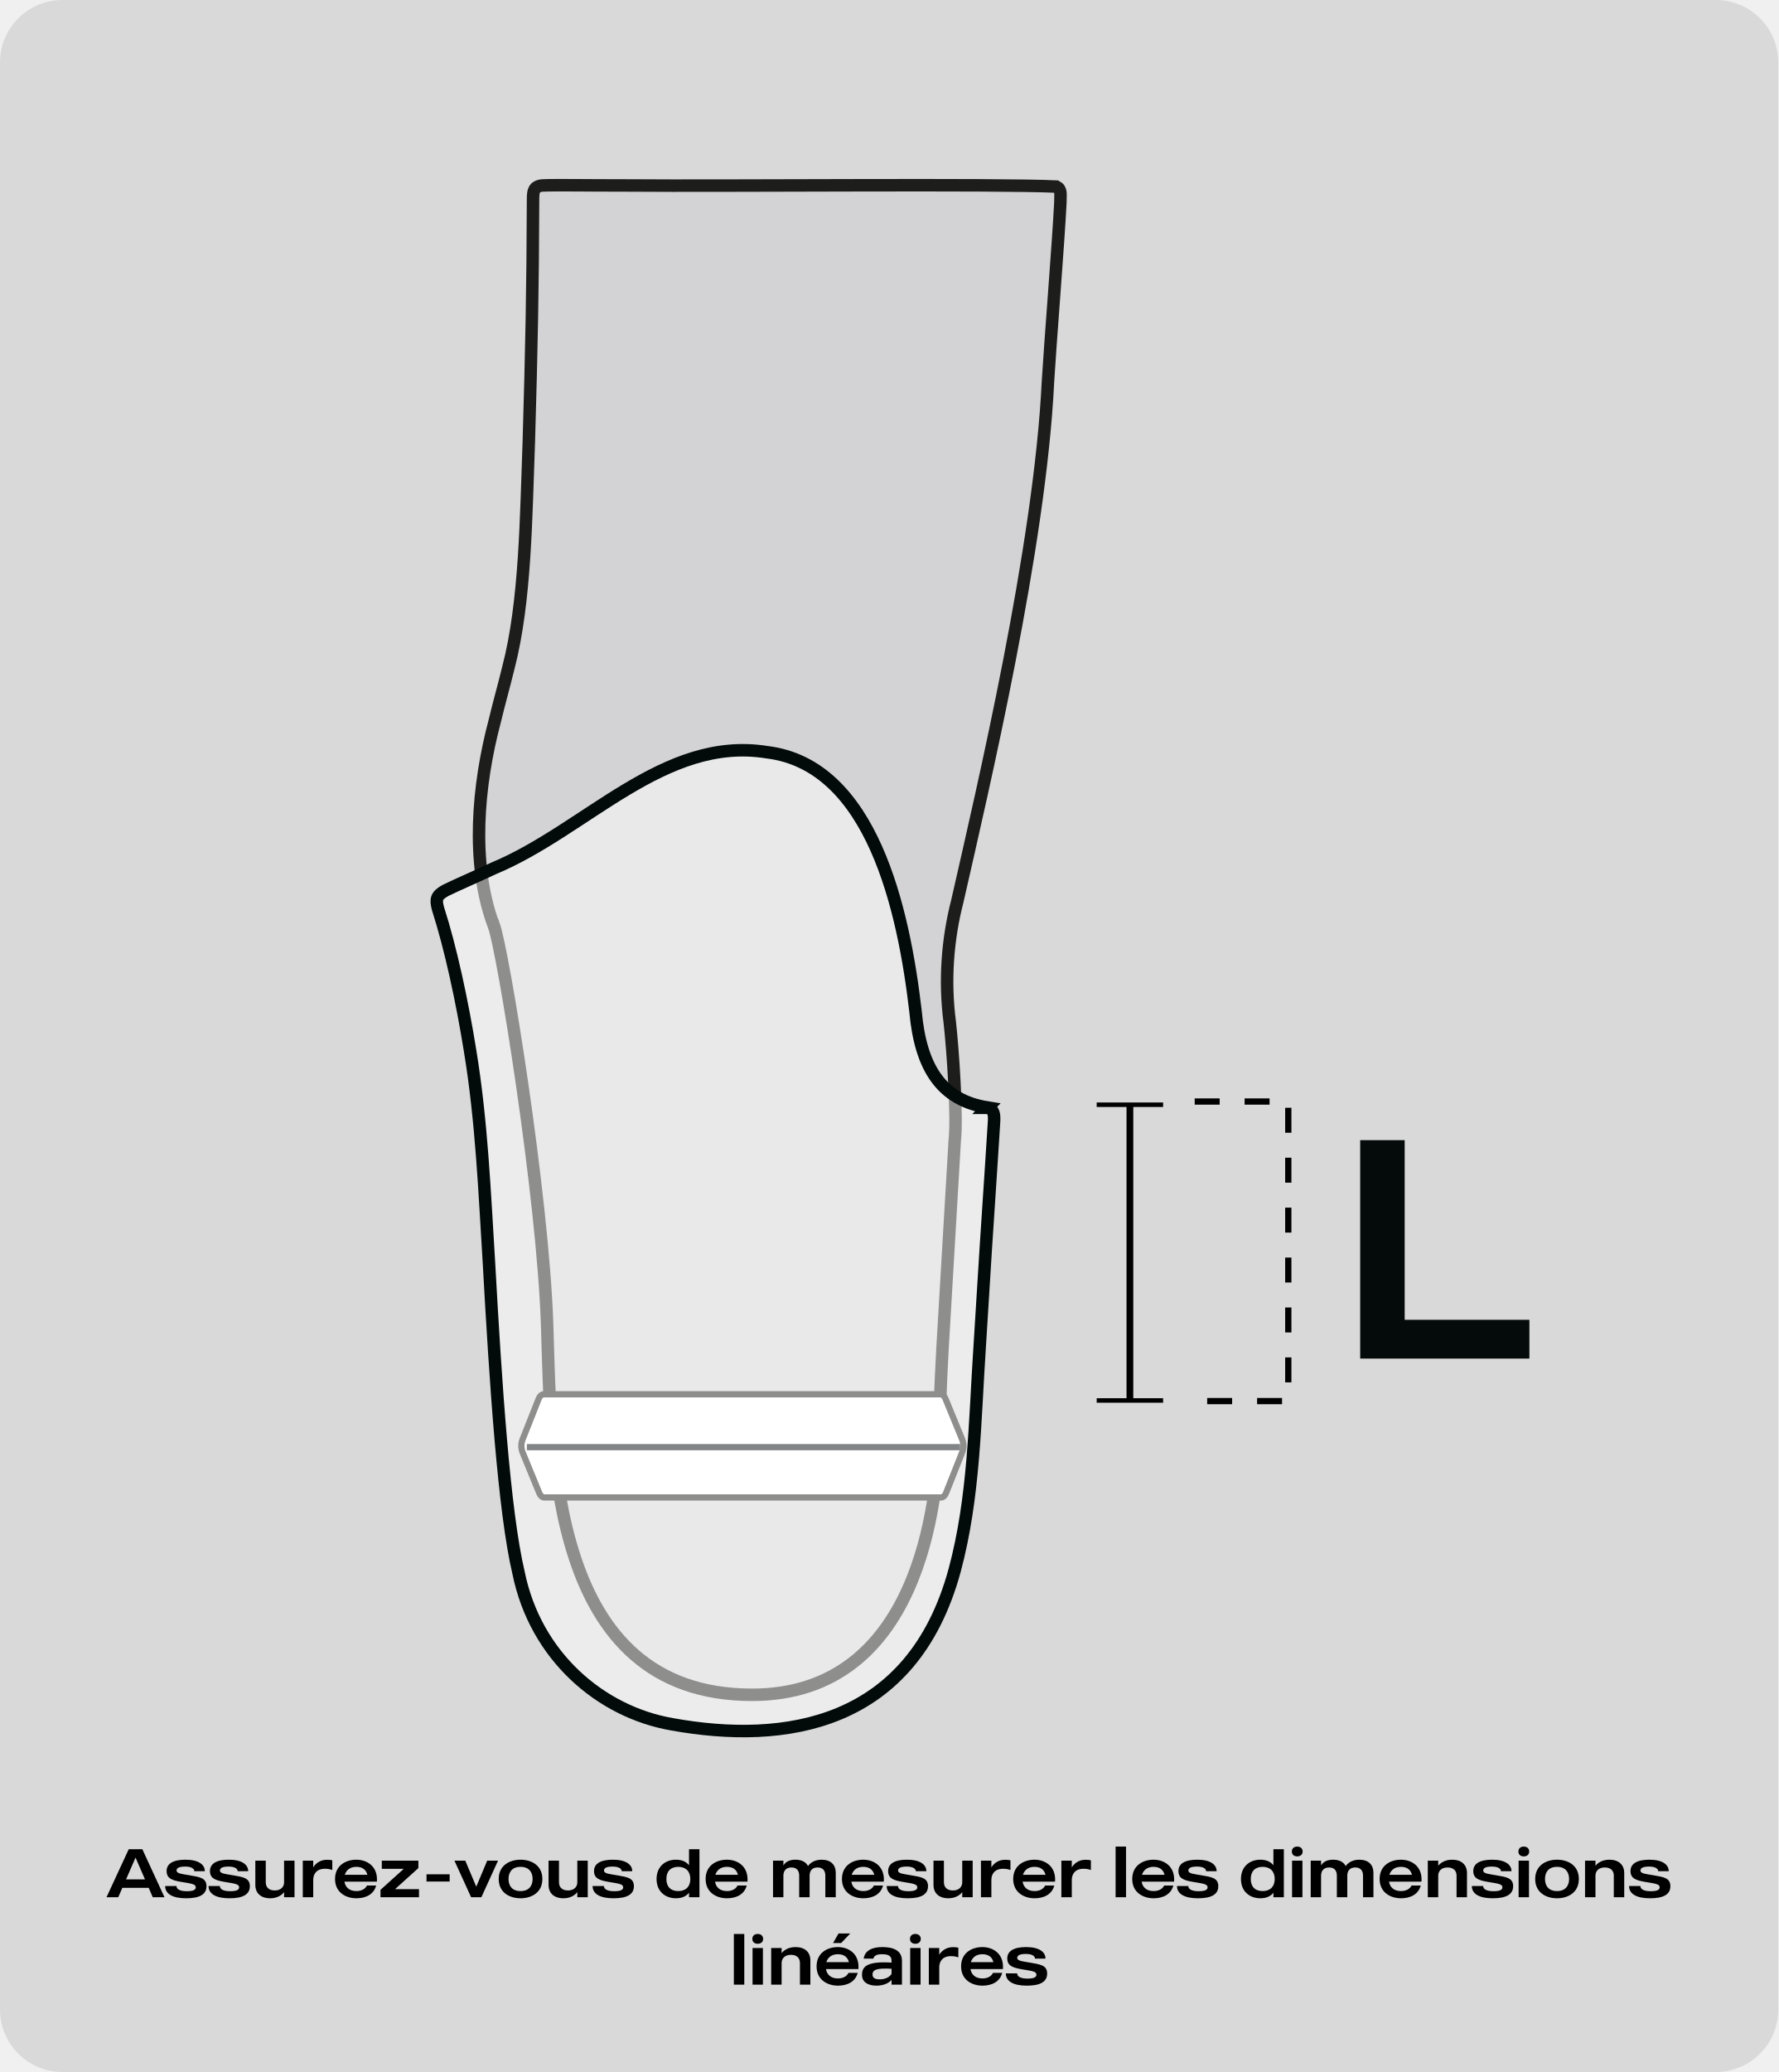
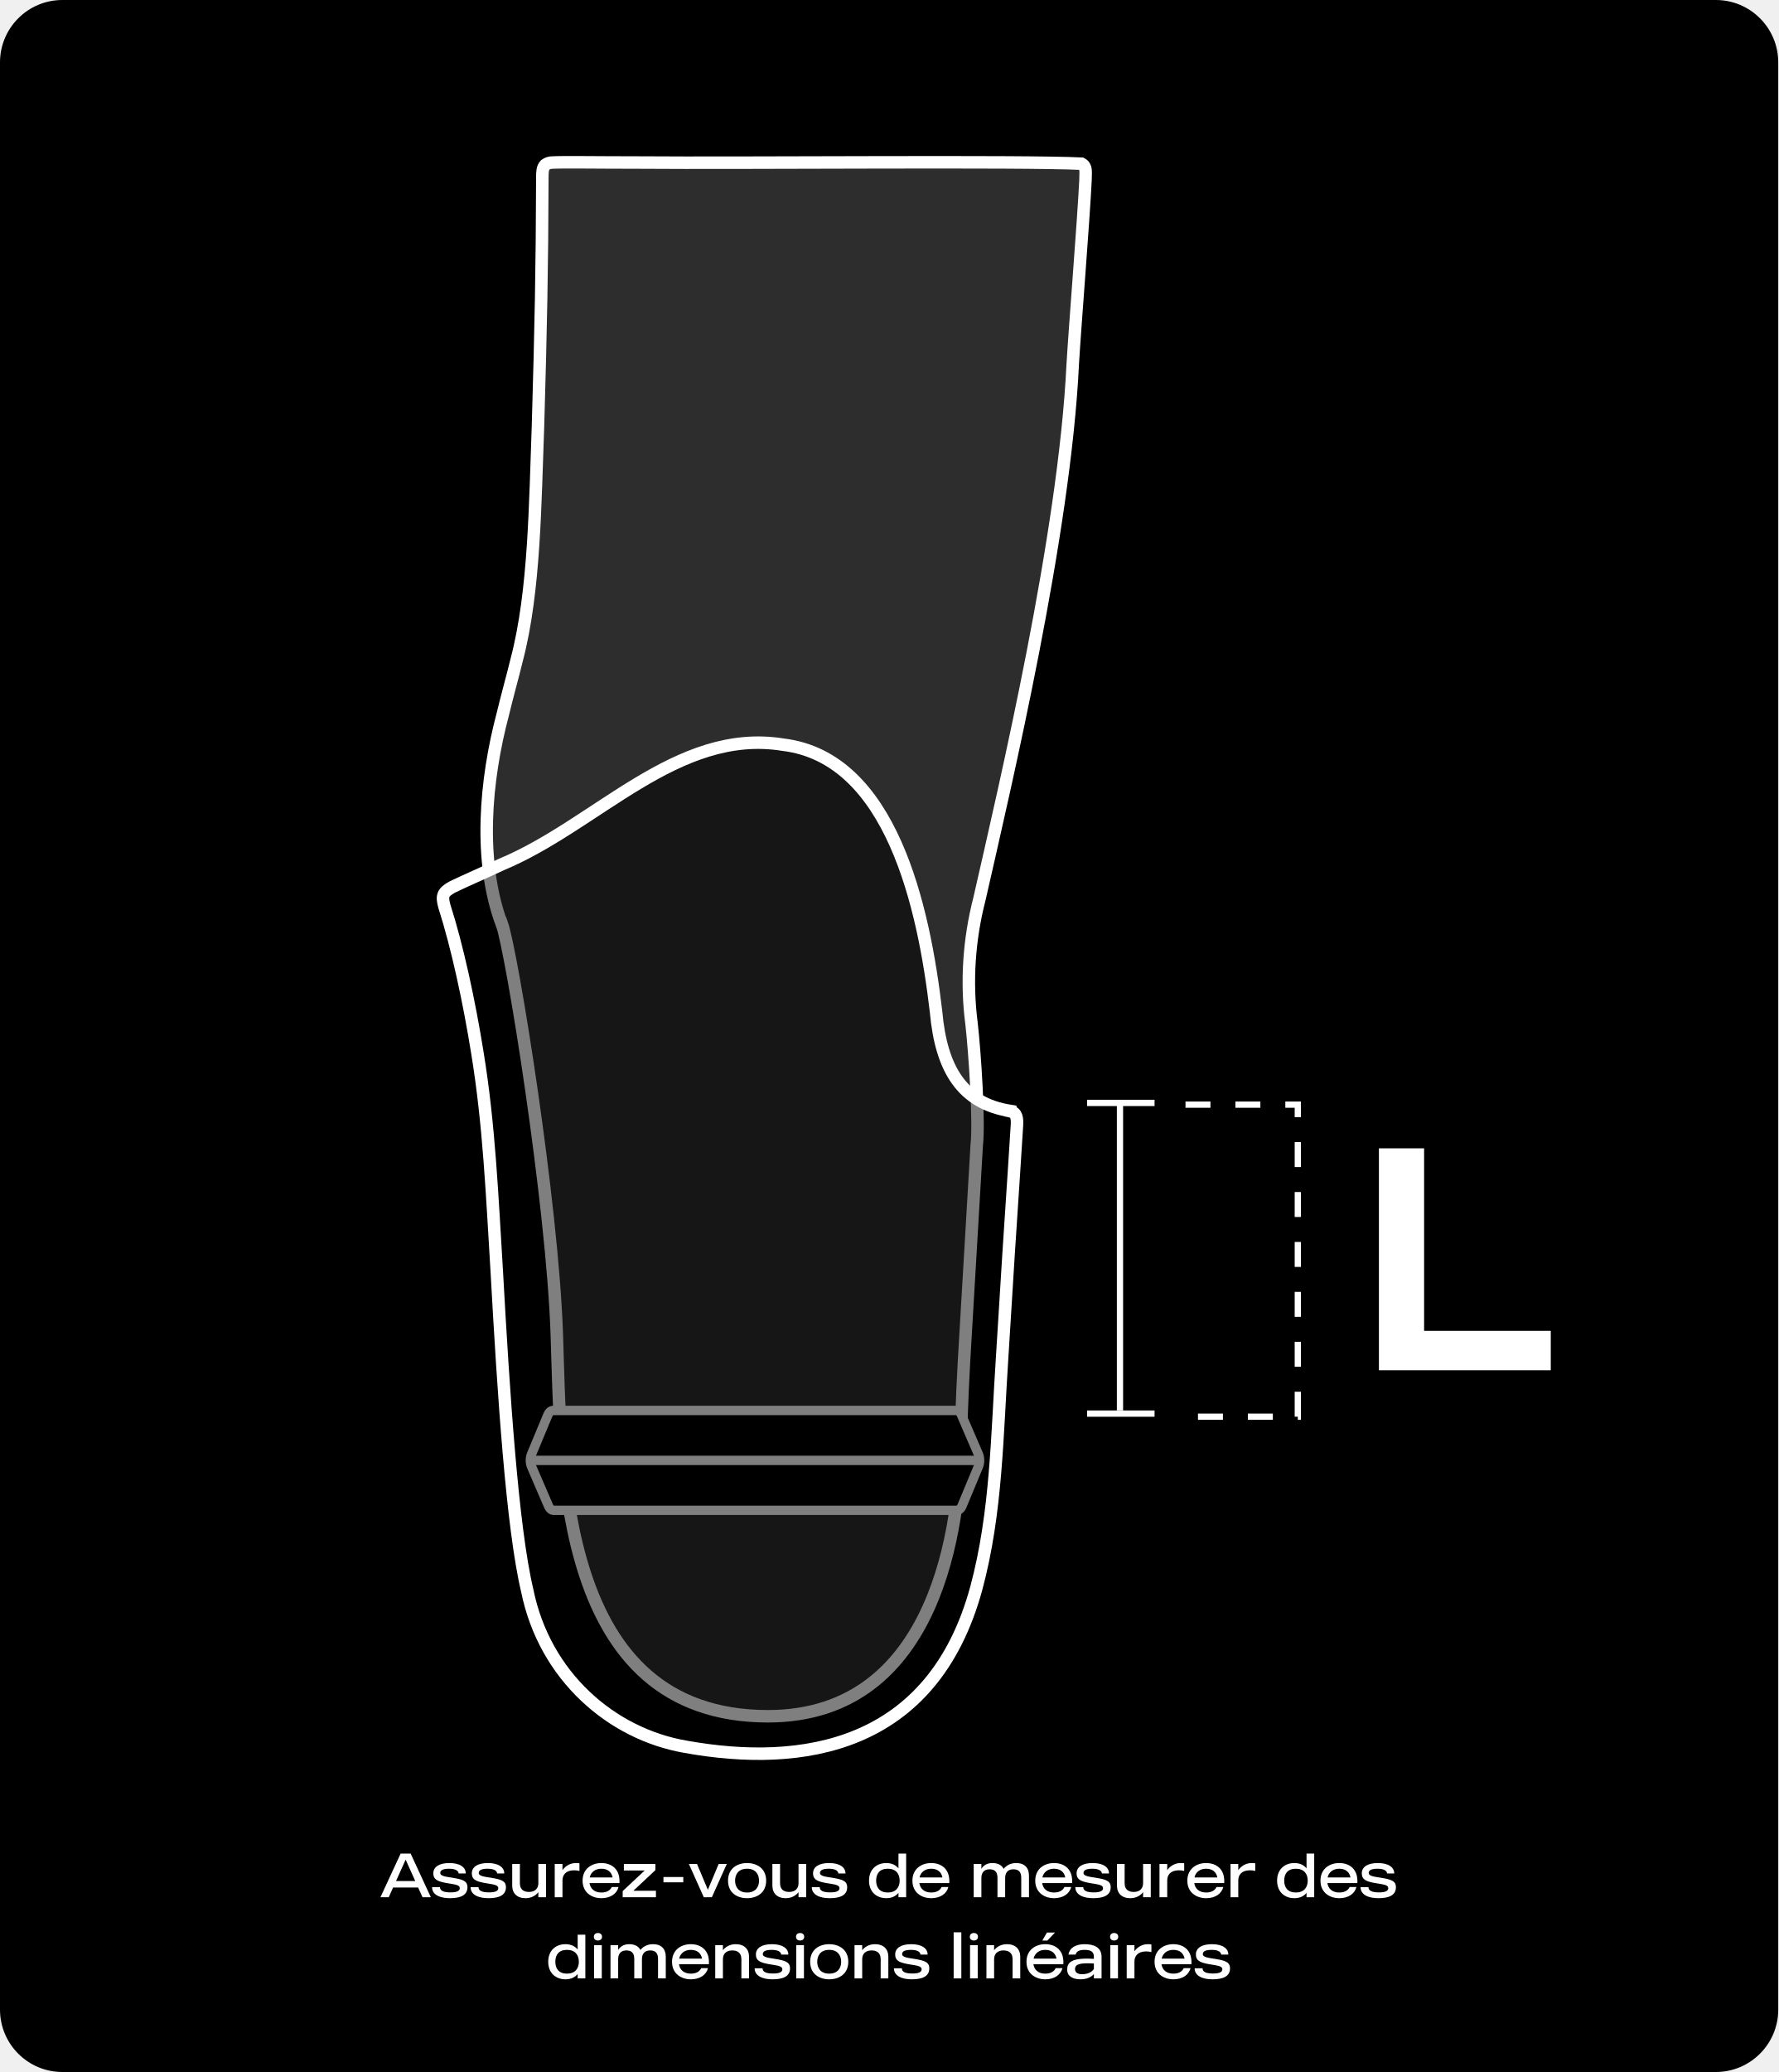
<svg xmlns="http://www.w3.org/2000/svg" width="285" height="332" viewBox="0 0 285 332" fill="none">
-   <rect width="285" height="332" rx="10" fill="#D9D9D9" />
-   <path d="M79.069 148.139C75.46 138.274 76.543 125.887 79.295 115.527C79.972 112.689 80.784 109.851 81.461 107.058C84.258 96.382 84.303 82.599 84.755 70.752C85.206 55.121 85.386 46.563 85.431 32.013C85.431 31.292 85.431 30.527 85.883 30.076C86.199 29.851 86.56 29.716 87.011 29.716C88.951 29.626 93.824 29.716 100.412 29.716C116.836 29.851 160.199 29.446 169.313 29.896C170.171 30.346 169.945 31.112 169.945 32.509C169.629 38.86 168.321 55.031 167.96 61.112C166.696 87.599 157.536 126.337 153.43 144.401C151.851 150.527 151.355 157.193 152.212 163.725C152.753 168.5 153.43 179.13 153.024 182.644L151.31 211.743C150.949 217.689 150.633 223.635 150.543 229.581C150.317 240.617 147.339 271.563 120.536 271.563C87.913 271.563 88.365 232.779 87.688 212.238C87.011 191.653 80.694 152.554 79.115 148.139H79.069Z" fill="#D3D3D5" stroke="#1D1D1B" stroke-width="2" stroke-miterlimit="10" />
-   <path d="M245.118 217.689H218V182.689H225.129V211.473H245.118V217.689Z" fill="#050A0A" />
-   <path d="M181.632 177.014H180.549V224.401H181.632V177.014Z" fill="black" />
-   <path d="M186.414 224.039H175.766V224.76H186.414V224.039Z" fill="black" />
-   <path d="M186.414 176.652H175.766V177.373H186.414V176.652Z" fill="black" />
-   <path d="M191.475 176.5H206.475V224.5H191.976" stroke="black" stroke-miterlimit="9.999" stroke-dasharray="4 4" />
-   <path d="M150.724 223.41H87.147C86.831 223.41 86.515 223.68 86.335 224.131L83.763 230.617C83.492 231.248 83.492 232.104 83.763 232.734L86.425 239.221C86.605 239.671 86.921 239.942 87.237 239.942H150.814C151.13 239.942 151.446 239.671 151.626 239.221L154.198 232.734C154.469 232.104 154.469 231.248 154.198 230.617L151.536 224.131C151.355 223.68 151.039 223.41 150.724 223.41Z" fill="white" stroke="#1D1D1B" stroke-miterlimit="10" />
-   <path d="M84.439 231.879H153.882" stroke="#020A0A" stroke-miterlimit="10" />
-   <path d="M158.283 177.463C150.883 176.291 147.544 171.111 146.732 162.057C144.837 145.796 139.783 122.553 122.907 120.526C106.393 117.868 93.939 132.958 79.139 139.129C76.657 140.3 73.409 141.697 71.468 142.643C69.889 143.499 69.799 144.084 70.205 145.616C72.236 151.922 74.085 160.526 75.349 168.408C77.199 179.67 77.65 190.796 78.372 202.463C79.41 221.156 80.763 242.147 83.11 252.012C85.817 265.345 96.24 274.309 107.746 276.291C125.795 279.535 146.19 276.607 153.004 251.607C156.162 239.85 156.207 227.868 157.02 215.706C157.335 210.481 157.696 205.03 158.012 199.76C158.644 189.985 159.14 182.868 159.321 179.67C159.366 178.634 159.321 177.733 158.283 177.508H158.238L158.283 177.463Z" fill="white" fill-opacity="0.5" stroke="#020A0A" stroke-width="2" stroke-miterlimit="10" />
-   <path d="M24.483 304L23.834 302.493H19.61L18.95 304H17.069L20.633 296.3H22.811L26.364 304H24.483ZM20.204 301.14H23.24L21.722 297.642L20.204 301.14ZM30.321 300.469C31.971 300.755 33.093 300.876 33.093 302.229C33.093 303.571 31.949 304.165 29.826 304.165C27.758 304.165 26.471 303.516 26.471 302.196H28.286C28.286 302.779 28.979 303.032 29.936 303.032C30.882 303.032 31.377 302.856 31.377 302.405C31.377 301.877 30.651 301.811 29.089 301.547C27.538 301.294 26.702 300.964 26.702 299.798C26.702 298.621 27.747 297.983 29.727 297.983C31.795 297.983 32.829 298.753 32.829 299.831H31.146C31.146 299.457 30.717 299.083 29.705 299.083C28.792 299.083 28.297 299.27 28.297 299.721C28.297 300.227 29.276 300.282 30.321 300.469ZM37.271 300.469C38.921 300.755 40.043 300.876 40.043 302.229C40.043 303.571 38.899 304.165 36.776 304.165C34.708 304.165 33.421 303.516 33.421 302.196H35.236C35.236 302.779 35.929 303.032 36.886 303.032C37.832 303.032 38.327 302.856 38.327 302.405C38.327 301.877 37.601 301.811 36.039 301.547C34.488 301.294 33.652 300.964 33.652 299.798C33.652 298.621 34.697 297.983 36.677 297.983C38.745 297.983 39.779 298.753 39.779 299.831H38.096C38.096 299.457 37.667 299.083 36.655 299.083C35.742 299.083 35.247 299.27 35.247 299.721C35.247 300.227 36.226 300.282 37.271 300.469ZM43.308 304.165C41.801 304.165 40.921 303.34 40.921 302.02V298.137H42.593V301.602C42.593 302.306 43 302.911 44.034 302.911C45.068 302.911 45.53 302.284 45.53 301.602V298.137H47.202V304H45.53V303.175C45.277 303.527 44.562 304.165 43.308 304.165ZM52.388 297.994C52.773 297.994 53.059 298.027 53.257 298.082V299.622H53.202C52.993 299.534 52.597 299.435 52.091 299.435C50.705 299.435 50.199 300.304 50.199 301.217V304H48.527V298.137H50.199V299.215C50.441 298.797 51.134 297.994 52.388 297.994ZM60.407 301.503H55.204C55.336 302.306 55.897 303.01 57.118 303.01C58.009 303.01 58.581 302.614 58.812 302.119H60.286C59.901 303.582 58.57 304.165 57.118 304.165C55.446 304.165 53.697 303.241 53.697 301.074C53.697 298.907 55.424 297.983 57.107 297.983C58.812 297.983 60.583 299.028 60.407 301.503ZM57.107 299.127C56.062 299.127 55.479 299.699 55.259 300.403H58.878C58.702 299.699 58.207 299.127 57.107 299.127ZM63.315 302.702H67.153V304H60.983V302.812L64.712 299.446H61.191V298.137H67.055V299.325L63.315 302.702ZM68.359 300.326H72.066V301.481H68.359V300.326ZM78.081 298.137H79.819L77.146 304H75.507L72.834 298.137H74.572L76.332 302.306L78.081 298.137ZM83.427 297.983C85.143 297.983 86.925 298.863 86.925 301.074C86.925 303.285 85.143 304.165 83.427 304.165C81.722 304.165 79.929 303.285 79.929 301.074C79.929 298.863 81.722 297.983 83.427 297.983ZM83.427 303.01C84.835 303.01 85.363 302.097 85.363 301.074C85.363 300.04 84.835 299.127 83.427 299.127C82.019 299.127 81.502 300.04 81.502 301.074C81.502 302.097 82.019 303.01 83.427 303.01ZM90.305 304.165C88.798 304.165 87.918 303.34 87.918 302.02V298.137H89.59V301.602C89.59 302.306 89.997 302.911 91.031 302.911C92.065 302.911 92.527 302.284 92.527 301.602V298.137H94.199V304H92.527V303.175C92.274 303.527 91.559 304.165 90.305 304.165ZM98.824 300.469C100.474 300.755 101.596 300.876 101.596 302.229C101.596 303.571 100.452 304.165 98.329 304.165C96.261 304.165 94.974 303.516 94.974 302.196H96.789C96.789 302.779 97.482 303.032 98.439 303.032C99.385 303.032 99.88 302.856 99.88 302.405C99.88 301.877 99.154 301.811 97.592 301.547C96.041 301.294 95.205 300.964 95.205 299.798C95.205 298.621 96.25 297.983 98.23 297.983C100.298 297.983 101.332 298.753 101.332 299.831H99.649C99.649 299.457 99.22 299.083 98.208 299.083C97.295 299.083 96.8 299.27 96.8 299.721C96.8 300.227 97.779 300.282 98.824 300.469ZM110.43 296.3H112.102V304H110.43V303.274C110.001 303.824 109.319 304.165 108.329 304.165C106.624 304.165 105.227 303.065 105.227 301.074C105.227 299.083 106.624 297.983 108.329 297.983C109.319 297.983 110.001 298.324 110.43 298.874V296.3ZM108.703 303.01C109.902 303.01 110.639 302.306 110.639 301.074C110.639 299.842 109.902 299.127 108.703 299.127C107.493 299.127 106.8 299.842 106.8 301.074C106.8 302.306 107.493 303.01 108.703 303.01ZM119.8 301.503H114.597C114.729 302.306 115.29 303.01 116.511 303.01C117.402 303.01 117.974 302.614 118.205 302.119H119.679C119.294 303.582 117.963 304.165 116.511 304.165C114.839 304.165 113.09 303.241 113.09 301.074C113.09 298.907 114.817 297.983 116.5 297.983C118.205 297.983 119.976 299.028 119.8 301.503ZM116.5 299.127C115.455 299.127 114.872 299.699 114.652 300.403H118.271C118.095 299.699 117.6 299.127 116.5 299.127ZM131.66 297.983C133.167 297.983 133.948 298.797 133.948 300.117V304H132.276V300.535C132.276 299.831 131.968 299.226 131.033 299.226C130.098 299.226 129.757 299.842 129.757 300.535V304H128.085V300.535C128.085 299.831 127.777 299.226 126.842 299.226C125.907 299.226 125.555 299.853 125.555 300.535V304H123.894V298.137H125.555V298.907C125.764 298.544 126.27 297.983 127.469 297.983C128.492 297.983 129.174 298.357 129.504 299.006C129.713 298.687 130.373 297.983 131.66 297.983ZM141.65 301.503H136.447C136.579 302.306 137.14 303.01 138.361 303.01C139.252 303.01 139.824 302.614 140.055 302.119H141.529C141.144 303.582 139.813 304.165 138.361 304.165C136.689 304.165 134.94 303.241 134.94 301.074C134.94 298.907 136.667 297.983 138.35 297.983C140.055 297.983 141.826 299.028 141.65 301.503ZM138.35 299.127C137.305 299.127 136.722 299.699 136.502 300.403H140.121C139.945 299.699 139.45 299.127 138.35 299.127ZM145.96 300.469C147.61 300.755 148.732 300.876 148.732 302.229C148.732 303.571 147.588 304.165 145.465 304.165C143.397 304.165 142.11 303.516 142.11 302.196H143.925C143.925 302.779 144.618 303.032 145.575 303.032C146.521 303.032 147.016 302.856 147.016 302.405C147.016 301.877 146.29 301.811 144.728 301.547C143.177 301.294 142.341 300.964 142.341 299.798C142.341 298.621 143.386 297.983 145.366 297.983C147.434 297.983 148.468 298.753 148.468 299.831H146.785C146.785 299.457 146.356 299.083 145.344 299.083C144.431 299.083 143.936 299.27 143.936 299.721C143.936 300.227 144.915 300.282 145.96 300.469ZM151.998 304.165C150.491 304.165 149.611 303.34 149.611 302.02V298.137H151.283V301.602C151.283 302.306 151.69 302.911 152.724 302.911C153.758 302.911 154.22 302.284 154.22 301.602V298.137H155.892V304H154.22V303.175C153.967 303.527 153.252 304.165 151.998 304.165ZM161.077 297.994C161.462 297.994 161.748 298.027 161.946 298.082V299.622H161.891C161.682 299.534 161.286 299.435 160.78 299.435C159.394 299.435 158.888 300.304 158.888 301.217V304H157.216V298.137H158.888V299.215C159.13 298.797 159.823 297.994 161.077 297.994ZM169.096 301.503H163.893C164.025 302.306 164.586 303.01 165.807 303.01C166.698 303.01 167.27 302.614 167.501 302.119H168.975C168.59 303.582 167.259 304.165 165.807 304.165C164.135 304.165 162.386 303.241 162.386 301.074C162.386 298.907 164.113 297.983 165.796 297.983C167.501 297.983 169.272 299.028 169.096 301.503ZM165.796 299.127C164.751 299.127 164.168 299.699 163.948 300.403H167.567C167.391 299.699 166.896 299.127 165.796 299.127ZM173.968 297.994C174.353 297.994 174.639 298.027 174.837 298.082V299.622H174.782C174.573 299.534 174.177 299.435 173.671 299.435C172.285 299.435 171.779 300.304 171.779 301.217V304H170.107V298.137H171.779V299.215C172.021 298.797 172.714 297.994 173.968 297.994ZM178.797 295.882H180.469V304H178.797V295.882ZM188.174 301.503H182.971C183.103 302.306 183.664 303.01 184.885 303.01C185.776 303.01 186.348 302.614 186.579 302.119H188.053C187.668 303.582 186.337 304.165 184.885 304.165C183.213 304.165 181.464 303.241 181.464 301.074C181.464 298.907 183.191 297.983 184.874 297.983C186.579 297.983 188.35 299.028 188.174 301.503ZM184.874 299.127C183.829 299.127 183.246 299.699 183.026 300.403H186.645C186.469 299.699 185.974 299.127 184.874 299.127ZM192.485 300.469C194.135 300.755 195.257 300.876 195.257 302.229C195.257 303.571 194.113 304.165 191.99 304.165C189.922 304.165 188.635 303.516 188.635 302.196H190.45C190.45 302.779 191.143 303.032 192.1 303.032C193.046 303.032 193.541 302.856 193.541 302.405C193.541 301.877 192.815 301.811 191.253 301.547C189.702 301.294 188.866 300.964 188.866 299.798C188.866 298.621 189.911 297.983 191.891 297.983C193.959 297.983 194.993 298.753 194.993 299.831H193.31C193.31 299.457 192.881 299.083 191.869 299.083C190.956 299.083 190.461 299.27 190.461 299.721C190.461 300.227 191.44 300.282 192.485 300.469ZM204.091 296.3H205.763V304H204.091V303.274C203.662 303.824 202.98 304.165 201.99 304.165C200.285 304.165 198.888 303.065 198.888 301.074C198.888 299.083 200.285 297.983 201.99 297.983C202.98 297.983 203.662 298.324 204.091 298.874V296.3ZM202.364 303.01C203.563 303.01 204.3 302.306 204.3 301.074C204.3 299.842 203.563 299.127 202.364 299.127C201.154 299.127 200.461 299.842 200.461 301.074C200.461 302.306 201.154 303.01 202.364 303.01ZM207.081 304V298.137H208.742V304H207.081ZM207.906 297.455C207.4 297.455 207.048 297.169 207.048 296.674C207.048 296.168 207.4 295.882 207.906 295.882C208.412 295.882 208.775 296.168 208.775 296.674C208.775 297.169 208.412 297.455 207.906 297.455ZM217.834 297.983C219.341 297.983 220.122 298.797 220.122 300.117V304H218.45V300.535C218.45 299.831 218.142 299.226 217.207 299.226C216.272 299.226 215.931 299.842 215.931 300.535V304H214.259V300.535C214.259 299.831 213.951 299.226 213.016 299.226C212.081 299.226 211.729 299.853 211.729 300.535V304H210.068V298.137H211.729V298.907C211.938 298.544 212.444 297.983 213.643 297.983C214.666 297.983 215.348 298.357 215.678 299.006C215.887 298.687 216.547 297.983 217.834 297.983ZM227.824 301.503H222.621C222.753 302.306 223.314 303.01 224.535 303.01C225.426 303.01 225.998 302.614 226.229 302.119H227.703C227.318 303.582 225.987 304.165 224.535 304.165C222.863 304.165 221.114 303.241 221.114 301.074C221.114 298.907 222.841 297.983 224.524 297.983C226.229 297.983 228 299.028 227.824 301.503ZM224.524 299.127C223.479 299.127 222.896 299.699 222.676 300.403H226.295C226.119 299.699 225.624 299.127 224.524 299.127ZM232.728 297.983C234.235 297.983 235.115 298.797 235.115 300.117V304H233.443V300.535C233.443 299.831 233.036 299.226 232.002 299.226C230.968 299.226 230.506 299.853 230.506 300.535V304H228.834V298.137H230.506V298.962C230.759 298.61 231.474 297.983 232.728 297.983ZM239.74 300.469C241.39 300.755 242.512 300.876 242.512 302.229C242.512 303.571 241.368 304.165 239.245 304.165C237.177 304.165 235.89 303.516 235.89 302.196H237.705C237.705 302.779 238.398 303.032 239.355 303.032C240.301 303.032 240.796 302.856 240.796 302.405C240.796 301.877 240.07 301.811 238.508 301.547C236.957 301.294 236.121 300.964 236.121 299.798C236.121 298.621 237.166 297.983 239.146 297.983C241.214 297.983 242.248 298.753 242.248 299.831H240.565C240.565 299.457 240.136 299.083 239.124 299.083C238.211 299.083 237.716 299.27 237.716 299.721C237.716 300.227 238.695 300.282 239.74 300.469ZM243.39 304V298.137H245.051V304H243.39ZM244.215 297.455C243.709 297.455 243.357 297.169 243.357 296.674C243.357 296.168 243.709 295.882 244.215 295.882C244.721 295.882 245.084 296.168 245.084 296.674C245.084 297.169 244.721 297.455 244.215 297.455ZM249.544 297.983C251.26 297.983 253.042 298.863 253.042 301.074C253.042 303.285 251.26 304.165 249.544 304.165C247.839 304.165 246.046 303.285 246.046 301.074C246.046 298.863 247.839 297.983 249.544 297.983ZM249.544 303.01C250.952 303.01 251.48 302.097 251.48 301.074C251.48 300.04 250.952 299.127 249.544 299.127C248.136 299.127 247.619 300.04 247.619 301.074C247.619 302.097 248.136 303.01 249.544 303.01ZM257.929 297.983C259.436 297.983 260.316 298.797 260.316 300.117V304H258.644V300.535C258.644 299.831 258.237 299.226 257.203 299.226C256.169 299.226 255.707 299.853 255.707 300.535V304H254.035V298.137H255.707V298.962C255.96 298.61 256.675 297.983 257.929 297.983ZM264.941 300.469C266.591 300.755 267.713 300.876 267.713 302.229C267.713 303.571 266.569 304.165 264.446 304.165C262.378 304.165 261.091 303.516 261.091 302.196H262.906C262.906 302.779 263.599 303.032 264.556 303.032C265.502 303.032 265.997 302.856 265.997 302.405C265.997 301.877 265.271 301.811 263.709 301.547C262.158 301.294 261.322 300.964 261.322 299.798C261.322 298.621 262.367 297.983 264.347 297.983C266.415 297.983 267.449 298.753 267.449 299.831H265.766C265.766 299.457 265.337 299.083 264.325 299.083C263.412 299.083 262.917 299.27 262.917 299.721C262.917 300.227 263.896 300.282 264.941 300.469ZM117.615 309.882H119.287V318H117.615V309.882ZM120.612 318V312.137H122.273V318H120.612ZM121.437 311.455C120.931 311.455 120.579 311.169 120.579 310.674C120.579 310.168 120.931 309.882 121.437 309.882C121.943 309.882 122.306 310.168 122.306 310.674C122.306 311.169 121.943 311.455 121.437 311.455ZM127.492 311.983C128.999 311.983 129.879 312.797 129.879 314.117V318H128.207V314.535C128.207 313.831 127.8 313.226 126.766 313.226C125.732 313.226 125.27 313.853 125.27 314.535V318H123.598V312.137H125.27V312.962C125.523 312.61 126.238 311.983 127.492 311.983ZM137.584 315.503H132.381C132.513 316.306 133.074 317.01 134.295 317.01C135.186 317.01 135.758 316.614 135.989 316.119H137.463C137.078 317.582 135.747 318.165 134.295 318.165C132.623 318.165 130.874 317.241 130.874 315.074C130.874 312.907 132.601 311.983 134.284 311.983C135.989 311.983 137.76 313.028 137.584 315.503ZM134.284 313.127C133.239 313.127 132.656 313.699 132.436 314.403H136.055C135.879 313.699 135.384 313.127 134.284 313.127ZM134.394 309.805H136.275L134.812 311.334H133.514L134.394 309.805ZM141.402 311.983C143.085 311.983 144.559 312.467 144.559 314.194V318H142.887V317.219C142.634 317.604 141.787 318.165 140.478 318.165C139.103 318.165 138.157 317.593 138.157 316.438C138.157 315.206 138.795 314.216 142.887 314.469V314.194C142.887 313.578 142.612 313.127 141.402 313.127C140.39 313.127 140.071 313.424 139.983 313.831H138.421C138.608 312.533 139.796 311.983 141.402 311.983ZM142.887 316.284V315.459C140.665 315.338 139.84 315.547 139.84 316.383C139.84 316.933 140.247 317.153 140.973 317.153C141.875 317.153 142.579 316.801 142.887 316.284ZM145.878 318V312.137H147.539V318H145.878ZM146.703 311.455C146.197 311.455 145.845 311.169 145.845 310.674C145.845 310.168 146.197 309.882 146.703 309.882C147.209 309.882 147.572 310.168 147.572 310.674C147.572 311.169 147.209 311.455 146.703 311.455ZM152.725 311.994C153.11 311.994 153.396 312.027 153.594 312.082V313.622H153.539C153.33 313.534 152.934 313.435 152.428 313.435C151.042 313.435 150.536 314.304 150.536 315.217V318H148.864V312.137H150.536V313.215C150.778 312.797 151.471 311.994 152.725 311.994ZM160.744 315.503H155.541C155.673 316.306 156.234 317.01 157.455 317.01C158.346 317.01 158.918 316.614 159.149 316.119H160.623C160.238 317.582 158.907 318.165 157.455 318.165C155.783 318.165 154.034 317.241 154.034 315.074C154.034 312.907 155.761 311.983 157.444 311.983C159.149 311.983 160.92 313.028 160.744 315.503ZM157.444 313.127C156.399 313.127 155.816 313.699 155.596 314.403H159.215C159.039 313.699 158.544 313.127 157.444 313.127ZM165.055 314.469C166.705 314.755 167.827 314.876 167.827 316.229C167.827 317.571 166.683 318.165 164.56 318.165C162.492 318.165 161.205 317.516 161.205 316.196H163.02C163.02 316.779 163.713 317.032 164.67 317.032C165.616 317.032 166.111 316.856 166.111 316.405C166.111 315.877 165.385 315.811 163.823 315.547C162.272 315.294 161.436 314.964 161.436 313.798C161.436 312.621 162.481 311.983 164.461 311.983C166.529 311.983 167.563 312.753 167.563 313.831H165.88C165.88 313.457 165.451 313.083 164.439 313.083C163.526 313.083 163.031 313.27 163.031 313.721C163.031 314.227 164.01 314.282 165.055 314.469Z" fill="black" />
+   <rect width="285" height="332" rx="10" fill="black" />
+   <path d="M67.722 304L67.012 302.44H63.002L62.302 304H60.972L64.212 297H65.812L69.052 304H67.722ZM63.472 301.4H66.552L65.012 297.97L63.472 301.4ZM72.558 300.88C74.068 301.14 74.918 301.34 74.918 302.39C74.918 303.63 73.888 304.15 72.108 304.15C70.488 304.15 69.248 303.59 69.248 302.38H70.518C70.518 302.96 71.088 303.22 72.208 303.22C73.298 303.22 73.688 302.95 73.688 302.55C73.688 301.96 72.798 301.95 71.438 301.7C70.058 301.44 69.448 301.12 69.448 300.17C69.448 299.1 70.448 298.52 72.018 298.52C73.728 298.52 74.648 299.2 74.648 300.19H73.498C73.498 299.85 73.138 299.43 71.998 299.43C70.928 299.43 70.558 299.7 70.558 300.11C70.558 300.65 71.608 300.72 72.558 300.88ZM78.73 300.88C80.24 301.14 81.09 301.34 81.09 302.39C81.09 303.63 80.06 304.15 78.28 304.15C76.66 304.15 75.42 303.59 75.42 302.38H76.69C76.69 302.96 77.26 303.22 78.38 303.22C79.47 303.22 79.86 302.95 79.86 302.55C79.86 301.96 78.97 301.95 77.61 301.7C76.23 301.44 75.62 301.12 75.62 300.17C75.62 299.1 76.62 298.52 78.19 298.52C79.9 298.52 80.82 299.2 80.82 300.19H79.67C79.67 299.85 79.31 299.43 78.17 299.43C77.1 299.43 76.73 299.7 76.73 300.11C76.73 300.65 77.78 300.72 78.73 300.88ZM86.282 298.67H87.512V304H86.282V303.18C86.032 303.53 85.352 304.15 84.242 304.15C82.852 304.15 82.092 303.36 82.092 302.12V298.67H83.322V301.75C83.322 302.65 83.812 303.15 84.782 303.15C85.752 303.15 86.282 302.59 86.282 301.75V298.67ZM92.278 298.52C92.518 298.52 92.658 298.53 92.868 298.56V299.78H92.828C92.618 299.72 92.348 299.68 92.008 299.68C90.658 299.68 90.148 300.46 90.148 301.29V304H88.908V298.67H90.148V299.67C90.388 299.28 91.128 298.52 92.278 298.52ZM96.371 298.52C98.061 298.52 99.421 299.52 99.281 301.73H94.481C94.621 302.64 95.271 303.24 96.391 303.24C97.431 303.24 97.871 302.74 98.051 302.36H99.131C98.861 303.45 97.821 304.15 96.391 304.15C94.871 304.15 93.371 303.28 93.371 301.34C93.371 299.43 94.841 298.52 96.371 298.52ZM94.511 300.83H98.181C98.021 299.99 97.441 299.43 96.371 299.43C95.381 299.43 94.701 299.99 94.511 300.83ZM101.509 302.96H105.129V304H99.799V303.01L103.329 299.71H99.989V298.67H105.039V299.66L101.509 302.96ZM106.332 300.76H109.512V301.61H106.332V300.76ZM115.18 298.67H116.48L114.09 304H112.8L110.41 298.67H111.71L113.45 302.8L115.18 298.67ZM119.732 298.52C121.292 298.52 122.792 299.37 122.792 301.34C122.792 303.31 121.292 304.15 119.732 304.15C118.172 304.15 116.682 303.31 116.682 301.34C116.682 299.37 118.172 298.52 119.732 298.52ZM119.732 303.24C121.162 303.24 121.652 302.27 121.652 301.34C121.652 300.4 121.162 299.43 119.732 299.43C118.302 299.43 117.812 300.4 117.812 301.34C117.812 302.27 118.302 303.24 119.732 303.24ZM127.981 298.67H129.211V304H127.981V303.18C127.731 303.53 127.051 304.15 125.941 304.15C124.551 304.15 123.791 303.36 123.791 302.12V298.67H125.021V301.75C125.021 302.65 125.511 303.15 126.481 303.15C127.451 303.15 127.981 302.59 127.981 301.75V298.67ZM133.417 300.88C134.927 301.14 135.777 301.34 135.777 302.39C135.777 303.63 134.747 304.15 132.967 304.15C131.347 304.15 130.107 303.59 130.107 302.38H131.377C131.377 302.96 131.947 303.22 133.067 303.22C134.157 303.22 134.547 302.95 134.547 302.55C134.547 301.96 133.657 301.95 132.297 301.7C130.917 301.44 130.307 301.12 130.307 300.17C130.307 299.1 131.307 298.52 132.877 298.52C134.587 298.52 135.507 299.2 135.507 300.19H134.357C134.357 299.85 133.997 299.43 132.857 299.43C131.787 299.43 131.417 299.7 131.417 300.11C131.417 300.65 132.467 300.72 133.417 300.88ZM143.999 297H145.229V304H143.999V303.3C143.579 303.81 142.939 304.15 142.049 304.15C140.489 304.15 139.279 303.14 139.279 301.34C139.279 299.53 140.489 298.52 142.049 298.52C142.939 298.52 143.579 298.86 143.999 299.37V297ZM142.289 303.24C143.559 303.24 144.189 302.44 144.189 301.34C144.189 300.23 143.579 299.43 142.289 299.43C140.989 299.43 140.419 300.21 140.419 301.34C140.419 302.46 141.009 303.24 142.289 303.24ZM149.233 298.52C150.923 298.52 152.283 299.52 152.143 301.73H147.343C147.483 302.64 148.133 303.24 149.253 303.24C150.293 303.24 150.733 302.74 150.913 302.36H151.993C151.723 303.45 150.683 304.15 149.253 304.15C147.733 304.15 146.233 303.28 146.233 301.34C146.233 299.43 147.703 298.52 149.233 298.52ZM147.373 300.83H151.043C150.883 299.99 150.303 299.43 149.233 299.43C148.243 299.43 147.563 299.99 147.373 300.83ZM162.856 298.52C164.246 298.52 164.916 299.31 164.916 300.55V304H163.676V300.92C163.676 300.02 163.346 299.52 162.406 299.52C161.476 299.52 161.096 300.12 161.096 300.92V304H159.866V300.92C159.866 300.02 159.526 299.52 158.596 299.52C157.666 299.52 157.286 300.12 157.286 300.92V304H156.056V298.67H157.286V299.45C157.486 299.1 157.996 298.52 159.036 298.52C159.956 298.52 160.556 298.86 160.856 299.45C161.126 299.09 161.786 298.52 162.856 298.52ZM168.92 298.52C170.61 298.52 171.97 299.52 171.83 301.73H167.03C167.17 302.64 167.82 303.24 168.94 303.24C169.98 303.24 170.42 302.74 170.6 302.36H171.68C171.41 303.45 170.37 304.15 168.94 304.15C167.42 304.15 165.92 303.28 165.92 301.34C165.92 299.43 167.39 298.52 168.92 298.52ZM167.06 300.83H170.73C170.57 299.99 169.99 299.43 168.92 299.43C167.93 299.43 167.25 299.99 167.06 300.83ZM175.654 300.88C177.164 301.14 178.014 301.34 178.014 302.39C178.014 303.63 176.984 304.15 175.204 304.15C173.584 304.15 172.344 303.59 172.344 302.38H173.614C173.614 302.96 174.184 303.22 175.304 303.22C176.394 303.22 176.784 302.95 176.784 302.55C176.784 301.96 175.894 301.95 174.534 301.7C173.154 301.44 172.544 301.12 172.544 300.17C172.544 299.1 173.544 298.52 175.114 298.52C176.824 298.52 177.744 299.2 177.744 300.19H176.594C176.594 299.85 176.234 299.43 175.094 299.43C174.024 299.43 173.654 299.7 173.654 300.11C173.654 300.65 174.704 300.72 175.654 300.88ZM183.205 298.67H184.435V304H183.205V303.18C182.955 303.53 182.275 304.15 181.165 304.15C179.775 304.15 179.015 303.36 179.015 302.12V298.67H180.245V301.75C180.245 302.65 180.735 303.15 181.705 303.15C182.675 303.15 183.205 302.59 183.205 301.75V298.67ZM189.202 298.52C189.442 298.52 189.582 298.53 189.792 298.56V299.78H189.752C189.542 299.72 189.272 299.68 188.932 299.68C187.582 299.68 187.072 300.46 187.072 301.29V304H185.832V298.67H187.072V299.67C187.312 299.28 188.052 298.52 189.202 298.52ZM193.295 298.52C194.985 298.52 196.345 299.52 196.205 301.73H191.405C191.545 302.64 192.195 303.24 193.315 303.24C194.355 303.24 194.795 302.74 194.975 302.36H196.055C195.785 303.45 194.745 304.15 193.315 304.15C191.795 304.15 190.295 303.28 190.295 301.34C190.295 299.43 191.765 298.52 193.295 298.52ZM191.435 300.83H195.105C194.945 299.99 194.365 299.43 193.295 299.43C192.305 299.43 191.625 299.99 191.435 300.83ZM200.589 298.52C200.829 298.52 200.969 298.53 201.179 298.56V299.78H201.139C200.929 299.72 200.659 299.68 200.319 299.68C198.969 299.68 198.459 300.46 198.459 301.29V304H197.219V298.67H198.459V299.67C198.699 299.28 199.439 298.52 200.589 298.52ZM209.4 297H210.63V304H209.4V303.3C208.98 303.81 208.34 304.15 207.45 304.15C205.89 304.15 204.68 303.14 204.68 301.34C204.68 299.53 205.89 298.52 207.45 298.52C208.34 298.52 208.98 298.86 209.4 299.37V297ZM207.69 303.24C208.96 303.24 209.59 302.44 209.59 301.34C209.59 300.23 208.98 299.43 207.69 299.43C206.39 299.43 205.82 300.21 205.82 301.34C205.82 302.46 206.41 303.24 207.69 303.24ZM214.633 298.52C216.323 298.52 217.683 299.52 217.543 301.73H212.743C212.883 302.64 213.533 303.24 214.653 303.24C215.693 303.24 216.133 302.74 216.313 302.36H217.393C217.123 303.45 216.083 304.15 214.653 304.15C213.133 304.15 211.633 303.28 211.633 301.34C211.633 299.43 213.103 298.52 214.633 298.52ZM212.773 300.83H216.443C216.283 299.99 215.703 299.43 214.633 299.43C213.643 299.43 212.963 299.99 212.773 300.83ZM221.366 300.88C222.876 301.14 223.726 301.34 223.726 302.39C223.726 303.63 222.696 304.15 220.916 304.15C219.296 304.15 218.056 303.59 218.056 302.38H219.326C219.326 302.96 219.896 303.22 221.016 303.22C222.106 303.22 222.496 302.95 222.496 302.55C222.496 301.96 221.606 301.95 220.246 301.7C218.866 301.44 218.256 301.12 218.256 300.17C218.256 299.1 219.256 298.52 220.826 298.52C222.536 298.52 223.456 299.2 223.456 300.19H222.306C222.306 299.85 221.946 299.43 220.806 299.43C219.736 299.43 219.366 299.7 219.366 300.11C219.366 300.65 220.416 300.72 221.366 300.88ZM92.584 310H93.814V317H92.584V316.3C92.163 316.81 91.523 317.15 90.633 317.15C89.073 317.15 87.864 316.14 87.864 314.34C87.864 312.53 89.073 311.52 90.633 311.52C91.523 311.52 92.163 311.86 92.584 312.37V310ZM90.874 316.24C92.144 316.24 92.773 315.44 92.773 314.34C92.773 313.23 92.163 312.43 90.874 312.43C89.573 312.43 89.004 313.21 89.004 314.34C89.004 315.46 89.594 316.24 90.874 316.24ZM95.217 317V311.67H96.447V317H95.217ZM95.827 310.93C95.447 310.93 95.177 310.71 95.177 310.33C95.177 309.95 95.447 309.73 95.827 309.73C96.217 309.73 96.487 309.95 96.487 310.33C96.487 310.71 96.217 310.93 95.827 310.93ZM104.644 311.52C106.034 311.52 106.704 312.31 106.704 313.55V317H105.464V313.92C105.464 313.02 105.134 312.52 104.194 312.52C103.264 312.52 102.884 313.12 102.884 313.92V317H101.654V313.92C101.654 313.02 101.314 312.52 100.384 312.52C99.454 312.52 99.074 313.12 99.074 313.92V317H97.844V311.67H99.074V312.45C99.274 312.1 99.784 311.52 100.824 311.52C101.744 311.52 102.344 311.86 102.644 312.45C102.914 312.09 103.574 311.52 104.644 311.52ZM110.707 311.52C112.397 311.52 113.757 312.52 113.617 314.73H108.817C108.957 315.64 109.607 316.24 110.727 316.24C111.767 316.24 112.207 315.74 112.387 315.36H113.467C113.197 316.45 112.157 317.15 110.727 317.15C109.207 317.15 107.707 316.28 107.707 314.34C107.707 312.43 109.177 311.52 110.707 311.52ZM108.847 313.83H112.517C112.357 312.99 111.777 312.43 110.707 312.43C109.717 312.43 109.037 312.99 108.847 313.83ZM117.901 311.52C119.291 311.52 120.051 312.31 120.051 313.55V317H118.821V313.92C118.821 313.02 118.331 312.52 117.361 312.52C116.391 312.52 115.861 313.08 115.861 313.92V317H114.631V311.67H115.861V312.49C116.111 312.14 116.791 311.52 117.901 311.52ZM124.257 313.88C125.767 314.14 126.617 314.34 126.617 315.39C126.617 316.63 125.587 317.15 123.807 317.15C122.187 317.15 120.947 316.59 120.947 315.38H122.217C122.217 315.96 122.787 316.22 123.907 316.22C124.997 316.22 125.387 315.95 125.387 315.55C125.387 314.96 124.497 314.95 123.137 314.7C121.757 314.44 121.147 314.12 121.147 313.17C121.147 312.1 122.147 311.52 123.717 311.52C125.427 311.52 126.347 312.2 126.347 313.19H125.197C125.197 312.85 124.837 312.43 123.697 312.43C122.627 312.43 122.257 312.7 122.257 313.11C122.257 313.65 123.307 313.72 124.257 313.88ZM127.619 317V311.67H128.849V317H127.619ZM128.229 310.93C127.849 310.93 127.579 310.71 127.579 310.33C127.579 309.95 127.849 309.73 128.229 309.73C128.619 309.73 128.889 309.95 128.889 310.33C128.889 310.71 128.619 310.93 128.229 310.93ZM132.896 311.52C134.456 311.52 135.956 312.37 135.956 314.34C135.956 316.31 134.456 317.15 132.896 317.15C131.336 317.15 129.846 316.31 129.846 314.34C129.846 312.37 131.336 311.52 132.896 311.52ZM132.896 316.24C134.326 316.24 134.816 315.27 134.816 314.34C134.816 313.4 134.326 312.43 132.896 312.43C131.466 312.43 130.976 313.4 130.976 314.34C130.976 315.27 131.466 316.24 132.896 316.24ZM140.225 311.52C141.615 311.52 142.375 312.31 142.375 313.55V317H141.145V313.92C141.145 313.02 140.655 312.52 139.685 312.52C138.715 312.52 138.185 313.08 138.185 313.92V317H136.955V311.67H138.185V312.49C138.435 312.14 139.115 311.52 140.225 311.52ZM146.581 313.88C148.091 314.14 148.941 314.34 148.941 315.39C148.941 316.63 147.911 317.15 146.131 317.15C144.511 317.15 143.271 316.59 143.271 315.38H144.541C144.541 315.96 145.111 316.22 146.231 316.22C147.321 316.22 147.711 315.95 147.711 315.55C147.711 314.96 146.821 314.95 145.461 314.7C144.081 314.44 143.471 314.12 143.471 313.17C143.471 312.1 144.471 311.52 146.041 311.52C147.751 311.52 148.671 312.2 148.671 313.19H147.521C147.521 312.85 147.161 312.43 146.021 312.43C144.951 312.43 144.581 312.7 144.581 313.11C144.581 313.65 145.631 313.72 146.581 313.88ZM152.844 309.62H154.074V317H152.844V309.62ZM155.471 317V311.67H156.701V317H155.471ZM156.081 310.93C155.701 310.93 155.431 310.71 155.431 310.33C155.431 309.95 155.701 309.73 156.081 309.73C156.471 309.73 156.741 309.95 156.741 310.33C156.741 310.71 156.471 310.93 156.081 310.93ZM161.367 311.52C162.757 311.52 163.517 312.31 163.517 313.55V317H162.287V313.92C162.287 313.02 161.797 312.52 160.827 312.52C159.857 312.52 159.327 313.08 159.327 313.92V317H158.097V311.67H159.327V312.49C159.577 312.14 160.257 311.52 161.367 311.52ZM167.514 311.52C169.204 311.52 170.564 312.52 170.424 314.73H165.624C165.764 315.64 166.414 316.24 167.534 316.24C168.574 316.24 169.014 315.74 169.194 315.36H170.274C170.004 316.45 168.964 317.15 167.534 317.15C166.014 317.15 164.514 316.28 164.514 314.34C164.514 312.43 165.984 311.52 167.514 311.52ZM165.654 313.83H169.324C169.164 312.99 168.584 312.43 167.514 312.43C166.524 312.43 165.844 312.99 165.654 313.83ZM167.794 309.65H169.094L167.854 310.94H167.054L167.794 309.65ZM173.827 311.52C175.297 311.52 176.547 312.01 176.547 313.54V317H175.317V316.31C175.057 316.61 174.417 317.15 173.167 317.15C171.887 317.15 171.037 316.62 171.037 315.6C171.037 314.5 171.637 313.63 175.317 313.87V313.54C175.317 312.8 174.937 312.43 173.827 312.43C172.877 312.43 172.487 312.74 172.397 313.19H171.247C171.407 312.07 172.447 311.52 173.827 311.52ZM175.317 315.5V314.61C173.097 314.5 172.297 314.69 172.297 315.52C172.297 316.06 172.717 316.33 173.427 316.33C174.367 316.33 174.987 315.98 175.317 315.5ZM177.951 317V311.67H179.181V317H177.951ZM178.561 310.93C178.181 310.93 177.911 310.71 177.911 310.33C177.911 309.95 178.181 309.73 178.561 309.73C178.951 309.73 179.221 309.95 179.221 310.33C179.221 310.71 178.951 310.93 178.561 310.93ZM183.948 311.52C184.188 311.52 184.328 311.53 184.538 311.56V312.78H184.498C184.288 312.72 184.018 312.68 183.678 312.68C182.328 312.68 181.818 313.46 181.818 314.29V317H180.578V311.67H181.818V312.67C182.058 312.28 182.798 311.52 183.948 311.52ZM188.041 311.52C189.731 311.52 191.091 312.52 190.951 314.73H186.151C186.291 315.64 186.941 316.24 188.061 316.24C189.101 316.24 189.541 315.74 189.721 315.36H190.801C190.531 316.45 189.491 317.15 188.061 317.15C186.541 317.15 185.041 316.28 185.041 314.34C185.041 312.43 186.511 311.52 188.041 311.52ZM186.181 313.83H189.851C189.691 312.99 189.111 312.43 188.041 312.43C187.051 312.43 186.371 312.99 186.181 313.83ZM194.775 313.88C196.285 314.14 197.135 314.34 197.135 315.39C197.135 316.63 196.105 317.15 194.325 317.15C192.705 317.15 191.465 316.59 191.465 315.38H192.735C192.735 315.96 193.305 316.22 194.425 316.22C195.515 316.22 195.905 315.95 195.905 315.55C195.905 314.96 195.015 314.95 193.655 314.7C192.275 314.44 191.665 314.12 191.665 313.17C191.665 312.1 192.665 311.52 194.235 311.52C195.945 311.52 196.865 312.2 196.865 313.19H195.715C195.715 312.85 195.355 312.43 194.215 312.43C193.145 312.43 192.775 312.7 192.775 313.11C192.775 313.65 193.825 313.72 194.775 313.88Z" fill="white" />
+   <path d="M248.543 219.56H221V184H228.241V213.244H248.543V219.56Z" fill="white" />
+   <path d="M180 177H179V226H180V177Z" fill="white" />
+   <path d="M185.043 226H174.228V227.007H185.043V226Z" fill="white" />
+   <path d="M185.043 176.219H174.228V177.226H185.043V176.219Z" fill="white" />
+   <path d="M190 177H208V227H190" stroke="white" stroke-miterlimit="10" stroke-dasharray="4 4" />
+   <path d="M80.367 147.947C76.649 137.792 77.764 125.041 80.599 114.375C81.296 111.454 82.133 108.533 82.83 105.658C85.712 94.668 85.758 80.479 86.223 68.284C86.688 52.194 86.874 43.383 86.92 28.406C86.92 27.664 86.92 26.876 87.385 26.412C87.71 26.18 88.082 26.041 88.547 26.041C90.546 25.948 95.565 26.041 102.351 26.041C119.269 26.18 163.933 25.763 173.322 26.227C174.205 26.69 173.972 27.479 173.972 28.916C173.647 35.454 172.299 52.101 171.927 58.361C170.626 85.626 161.191 125.504 156.962 144.098C155.335 150.405 154.824 157.267 155.707 163.991C156.264 168.906 156.962 179.849 156.543 183.466L154.777 213.421C154.405 219.542 154.08 225.663 153.987 231.784C153.755 243.144 150.687 275 123.08 275C89.477 275 89.941 235.076 89.244 213.931C88.547 192.74 82.04 152.491 80.413 147.947H80.367Z" fill="#2D2D2D" stroke="white" stroke-width="2" stroke-miterlimit="10" />
+   <path d="M153.262 226H88.646C88.325 226 88.004 226.262 87.82 226.698L85.206 232.975C84.931 233.586 84.931 234.414 85.206 235.025L87.912 241.302C88.096 241.738 88.416 242 88.737 242H153.354C153.675 242 153.996 241.738 154.18 241.302L156.794 235.025C157.069 234.414 157.069 233.586 156.794 232.975L154.088 226.698C153.904 226.262 153.583 226 153.262 226Z" fill="black" />
+   <path d="M153.262 225.25C154.003 225.25 154.53 225.821 154.776 226.4L157.477 232.667L157.54 232.821C157.836 233.597 157.817 234.559 157.485 235.312L157.486 235.312L154.872 241.591L154.871 241.594C154.626 242.176 154.098 242.75 153.354 242.75H88.737C87.993 242.75 87.465 242.176 87.22 241.594V241.593L84.517 235.321L84.518 235.32C84.16 234.516 84.16 233.469 84.522 232.667L87.127 226.409L87.128 226.406C87.373 225.824 87.901 225.25 88.645 225.25H153.262ZM88.662 226.761C88.626 226.792 88.564 226.86 88.511 226.985L88.512 226.986L85.898 233.264L85.894 233.273L85.889 233.284C85.703 233.698 85.703 234.302 85.889 234.716L85.895 234.728L88.6 241.006L88.603 241.012C88.656 241.138 88.717 241.208 88.754 241.239C88.761 241.244 88.766 241.247 88.77 241.25H153.321C153.325 241.247 153.33 241.244 153.336 241.239C153.374 241.208 153.435 241.138 153.488 241.012L156.101 234.736L156.105 234.727L156.11 234.716C156.296 234.302 156.296 233.698 156.11 233.284L156.104 233.272L153.399 226.994L153.396 226.988C153.343 226.862 153.282 226.792 153.245 226.761C153.238 226.756 153.233 226.753 153.229 226.75H88.678C88.674 226.753 88.669 226.756 88.662 226.761Z" fill="white" />
+   <path d="M157 233.25V234.75H85V233.25H157Z" fill="white" />
+   <path d="M161.92 178.012C154.299 176.805 150.86 171.465 150.023 162.132C148.072 145.369 142.867 121.41 125.488 119.32C108.48 116.581 95.654 132.136 80.412 138.497C77.856 139.705 74.51 141.144 72.512 142.119C70.886 143.001 70.793 143.605 71.211 145.184C73.302 151.684 75.207 160.553 76.509 168.679C78.414 180.287 78.879 191.756 79.622 203.783C80.691 223.052 82.085 244.69 84.501 254.859C87.29 268.604 98.024 277.844 109.874 279.887C128.462 283.23 149.466 280.212 156.483 254.441C159.736 242.322 159.782 229.971 160.618 217.434C160.944 212.048 161.316 206.429 161.641 200.997C162.291 190.921 162.803 183.584 162.988 180.287C163.035 179.219 162.988 178.291 161.92 178.059V178.012Z" fill="black" fill-opacity="0.5" stroke="white" stroke-width="2" stroke-miterlimit="10" />
</svg>
